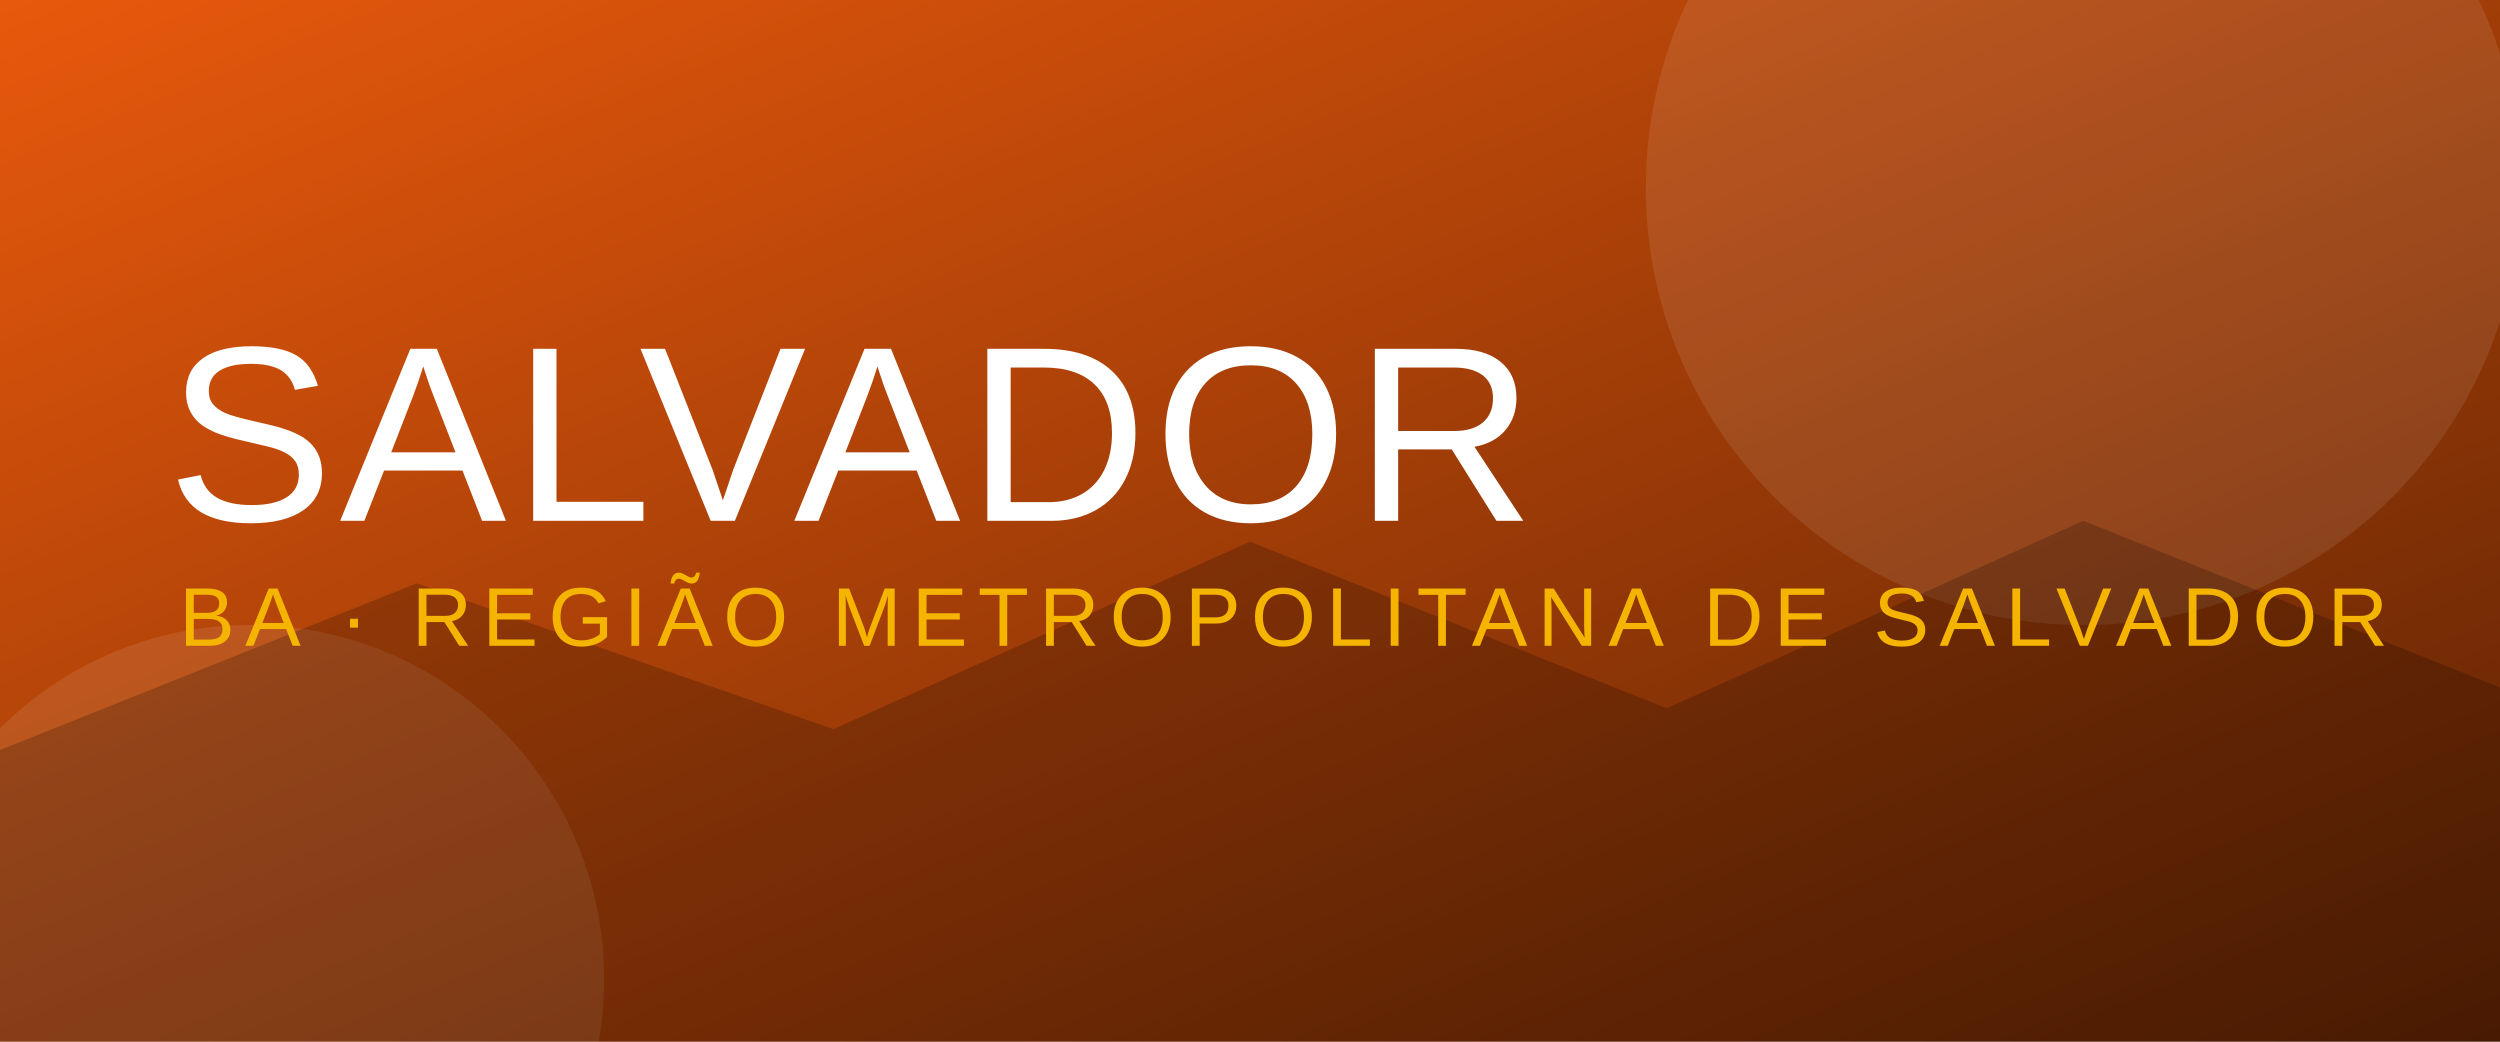
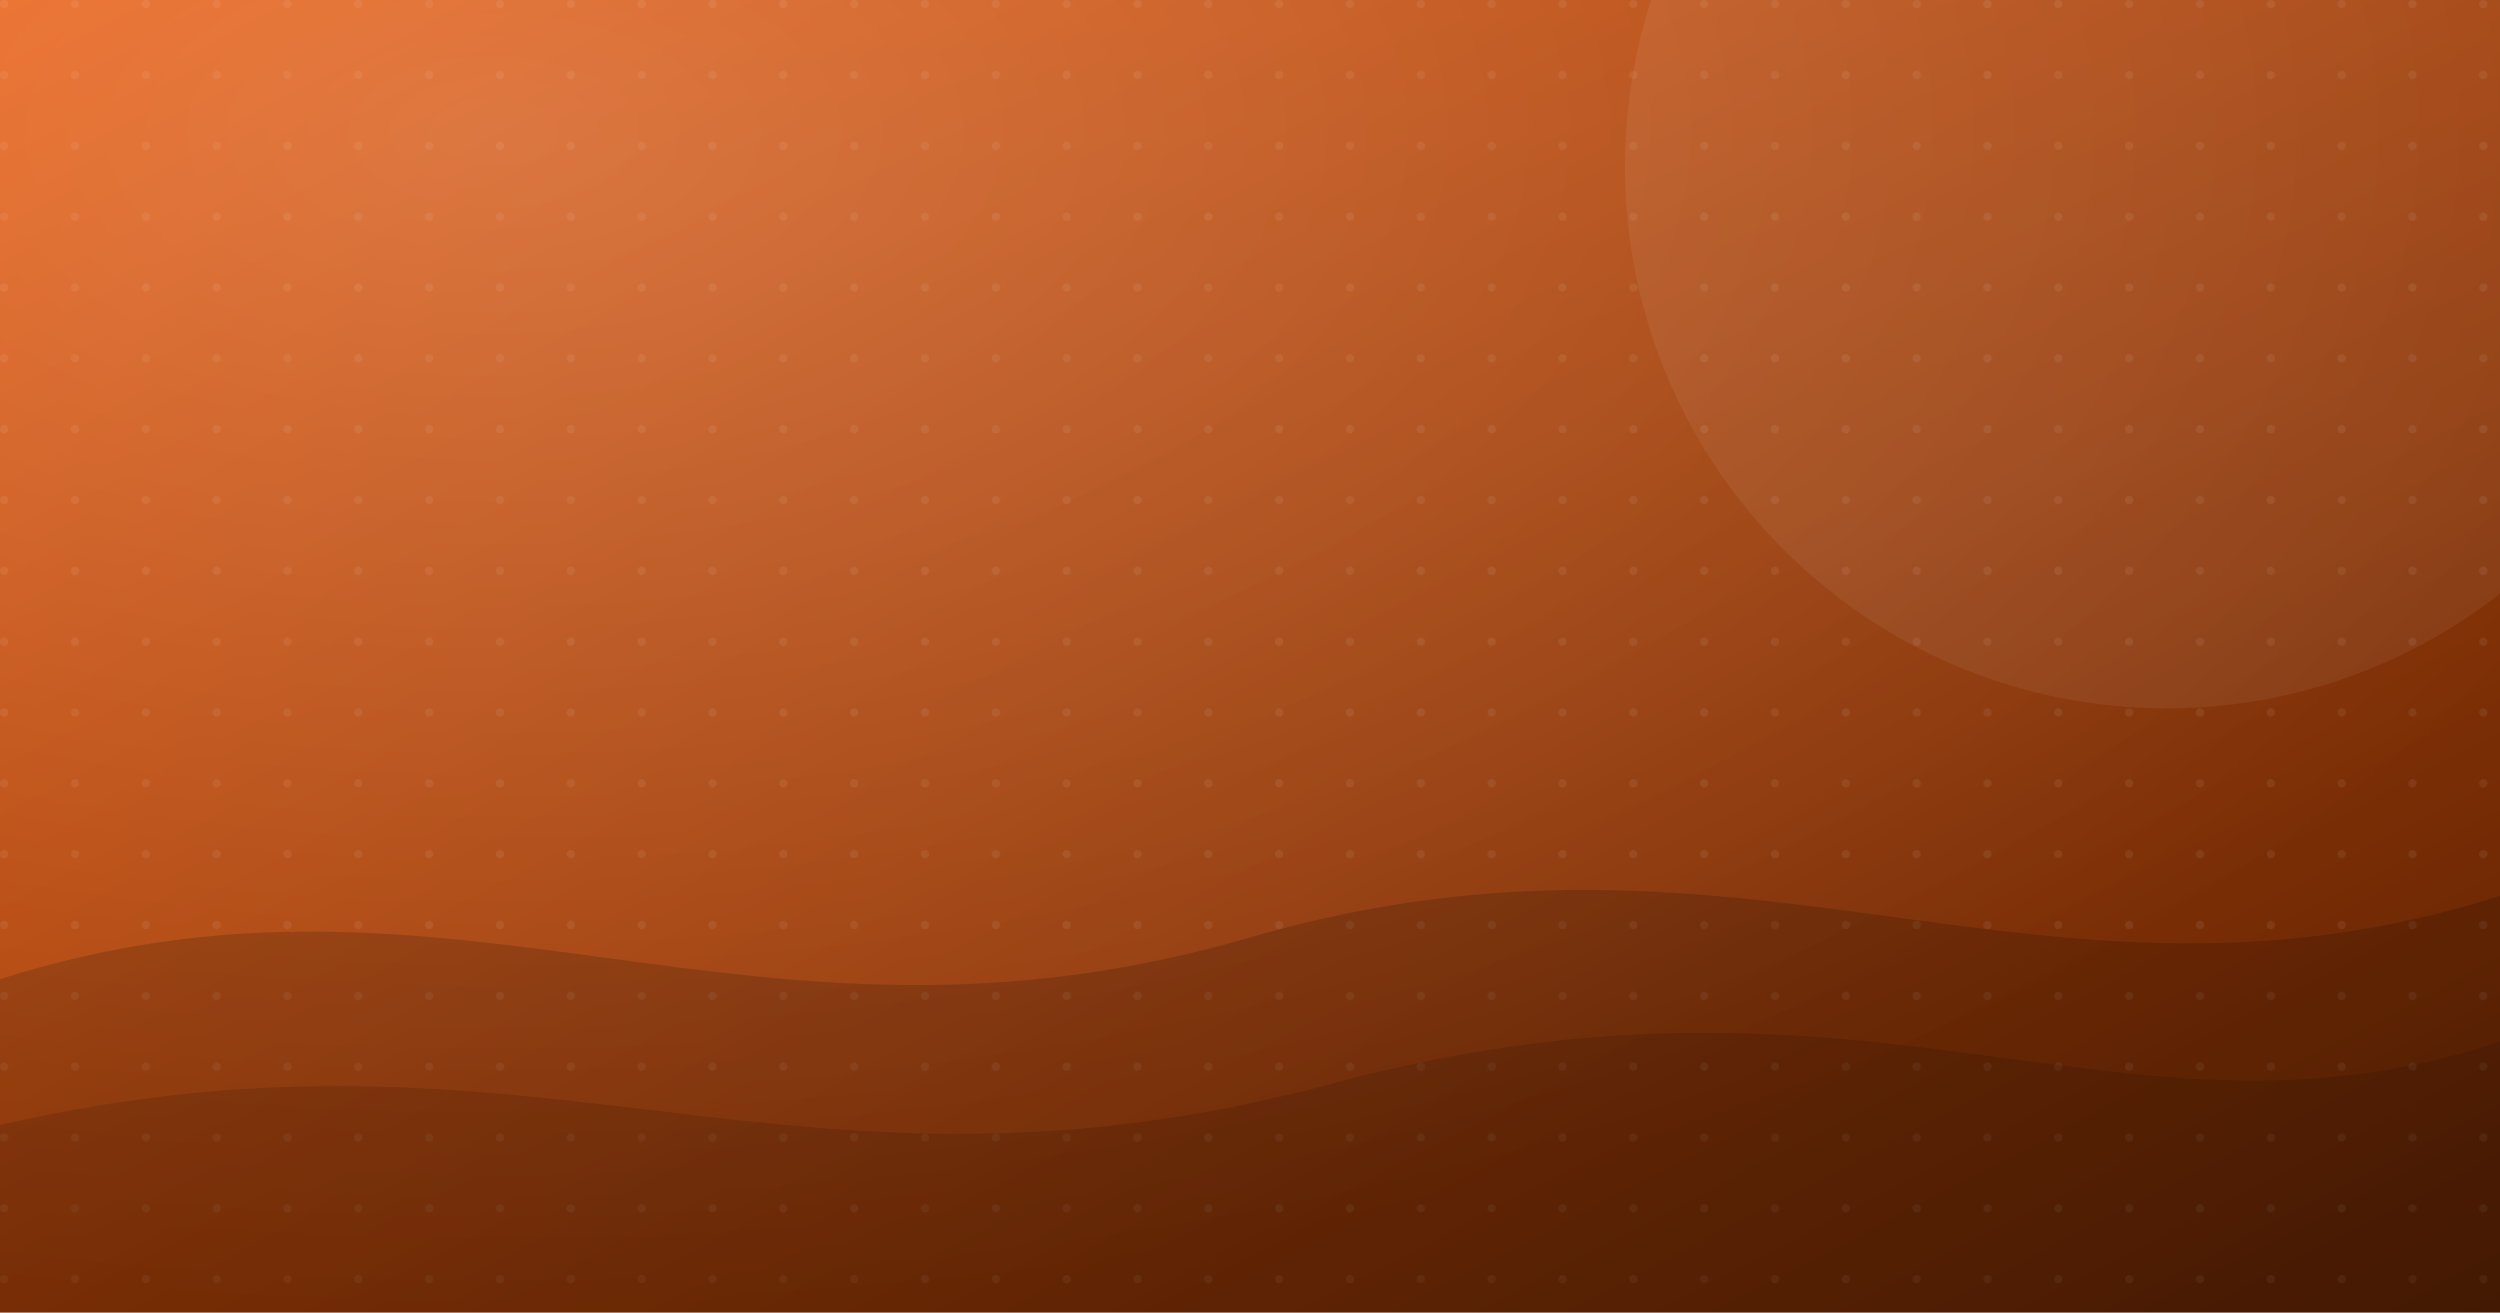
- <svg xmlns="http://www.w3.org/2000/svg" width="1200" height="500" viewBox="0 0 1200 500" font-family="Bebas Neue, Arial, sans-serif">
+ <svg xmlns="http://www.w3.org/2000/svg" width="1200" height="630" viewBox="0 0 1200 630">
  <defs>
    <linearGradient id="g" x1="0" y1="0" x2="1" y2="1">
      <stop offset="0" stop-color="#e8590c" />
      <stop offset="1" stop-color="#5a2103" />
    </linearGradient>
+     <radialGradient id="brilho" cx="0.2" cy="0.1" r="0.9">
+       <stop offset="0" stop-color="#ffffff" stop-opacity="0.22" />
+       <stop offset="1" stop-color="#ffffff" stop-opacity="0" />
+     </radialGradient>
+     <pattern id="pontos" width="34" height="34" patternUnits="userSpaceOnUse">
+       <circle cx="2" cy="2" r="2" fill="#ffffff" opacity="0.07" />
+     </pattern>
  </defs>
-   <rect width="1200" height="500" fill="url(#g)" />
-   <g fill="#ffffff" opacity="0.09">
-     <circle cx="1000" cy="90" r="210" />
-     <circle cx="120" cy="470" r="170" />
-   </g>
-   <path d="M0 360 L200 280 L400 350 L600 260 L800 340 L1000 250 L1200 330 L1200 500 L0 500 Z" fill="#000" opacity="0.2" />
-   <text x="80" y="250" fill="#fff" font-size="120" letter-spacing="3">SALVADOR</text>
-   <text x="86" y="310" fill="#f4b400" font-size="40" letter-spacing="5">BA · REGIÃO METROPOLITANA DE SALVADOR</text>
+   <rect width="1200" height="630" fill="url(#g)" />
+   <rect width="1200" height="630" fill="url(#pontos)" />
+   <rect width="1200" height="630" fill="url(#brilho)" />
+   <circle cx="1040" cy="80" r="260" fill="#ffffff" opacity="0.06" />
+   <path d="M0 470 C 220 400 360 520 600 450 C 840 380 980 500 1200 430 L1200 630 L0 630 Z" fill="#000000" opacity="0.16" />
+   <path d="M0 540 C 260 480 380 590 640 520 C 900 450 1020 560 1200 500 L1200 630 L0 630 Z" fill="#000000" opacity="0.12" />
</svg>
